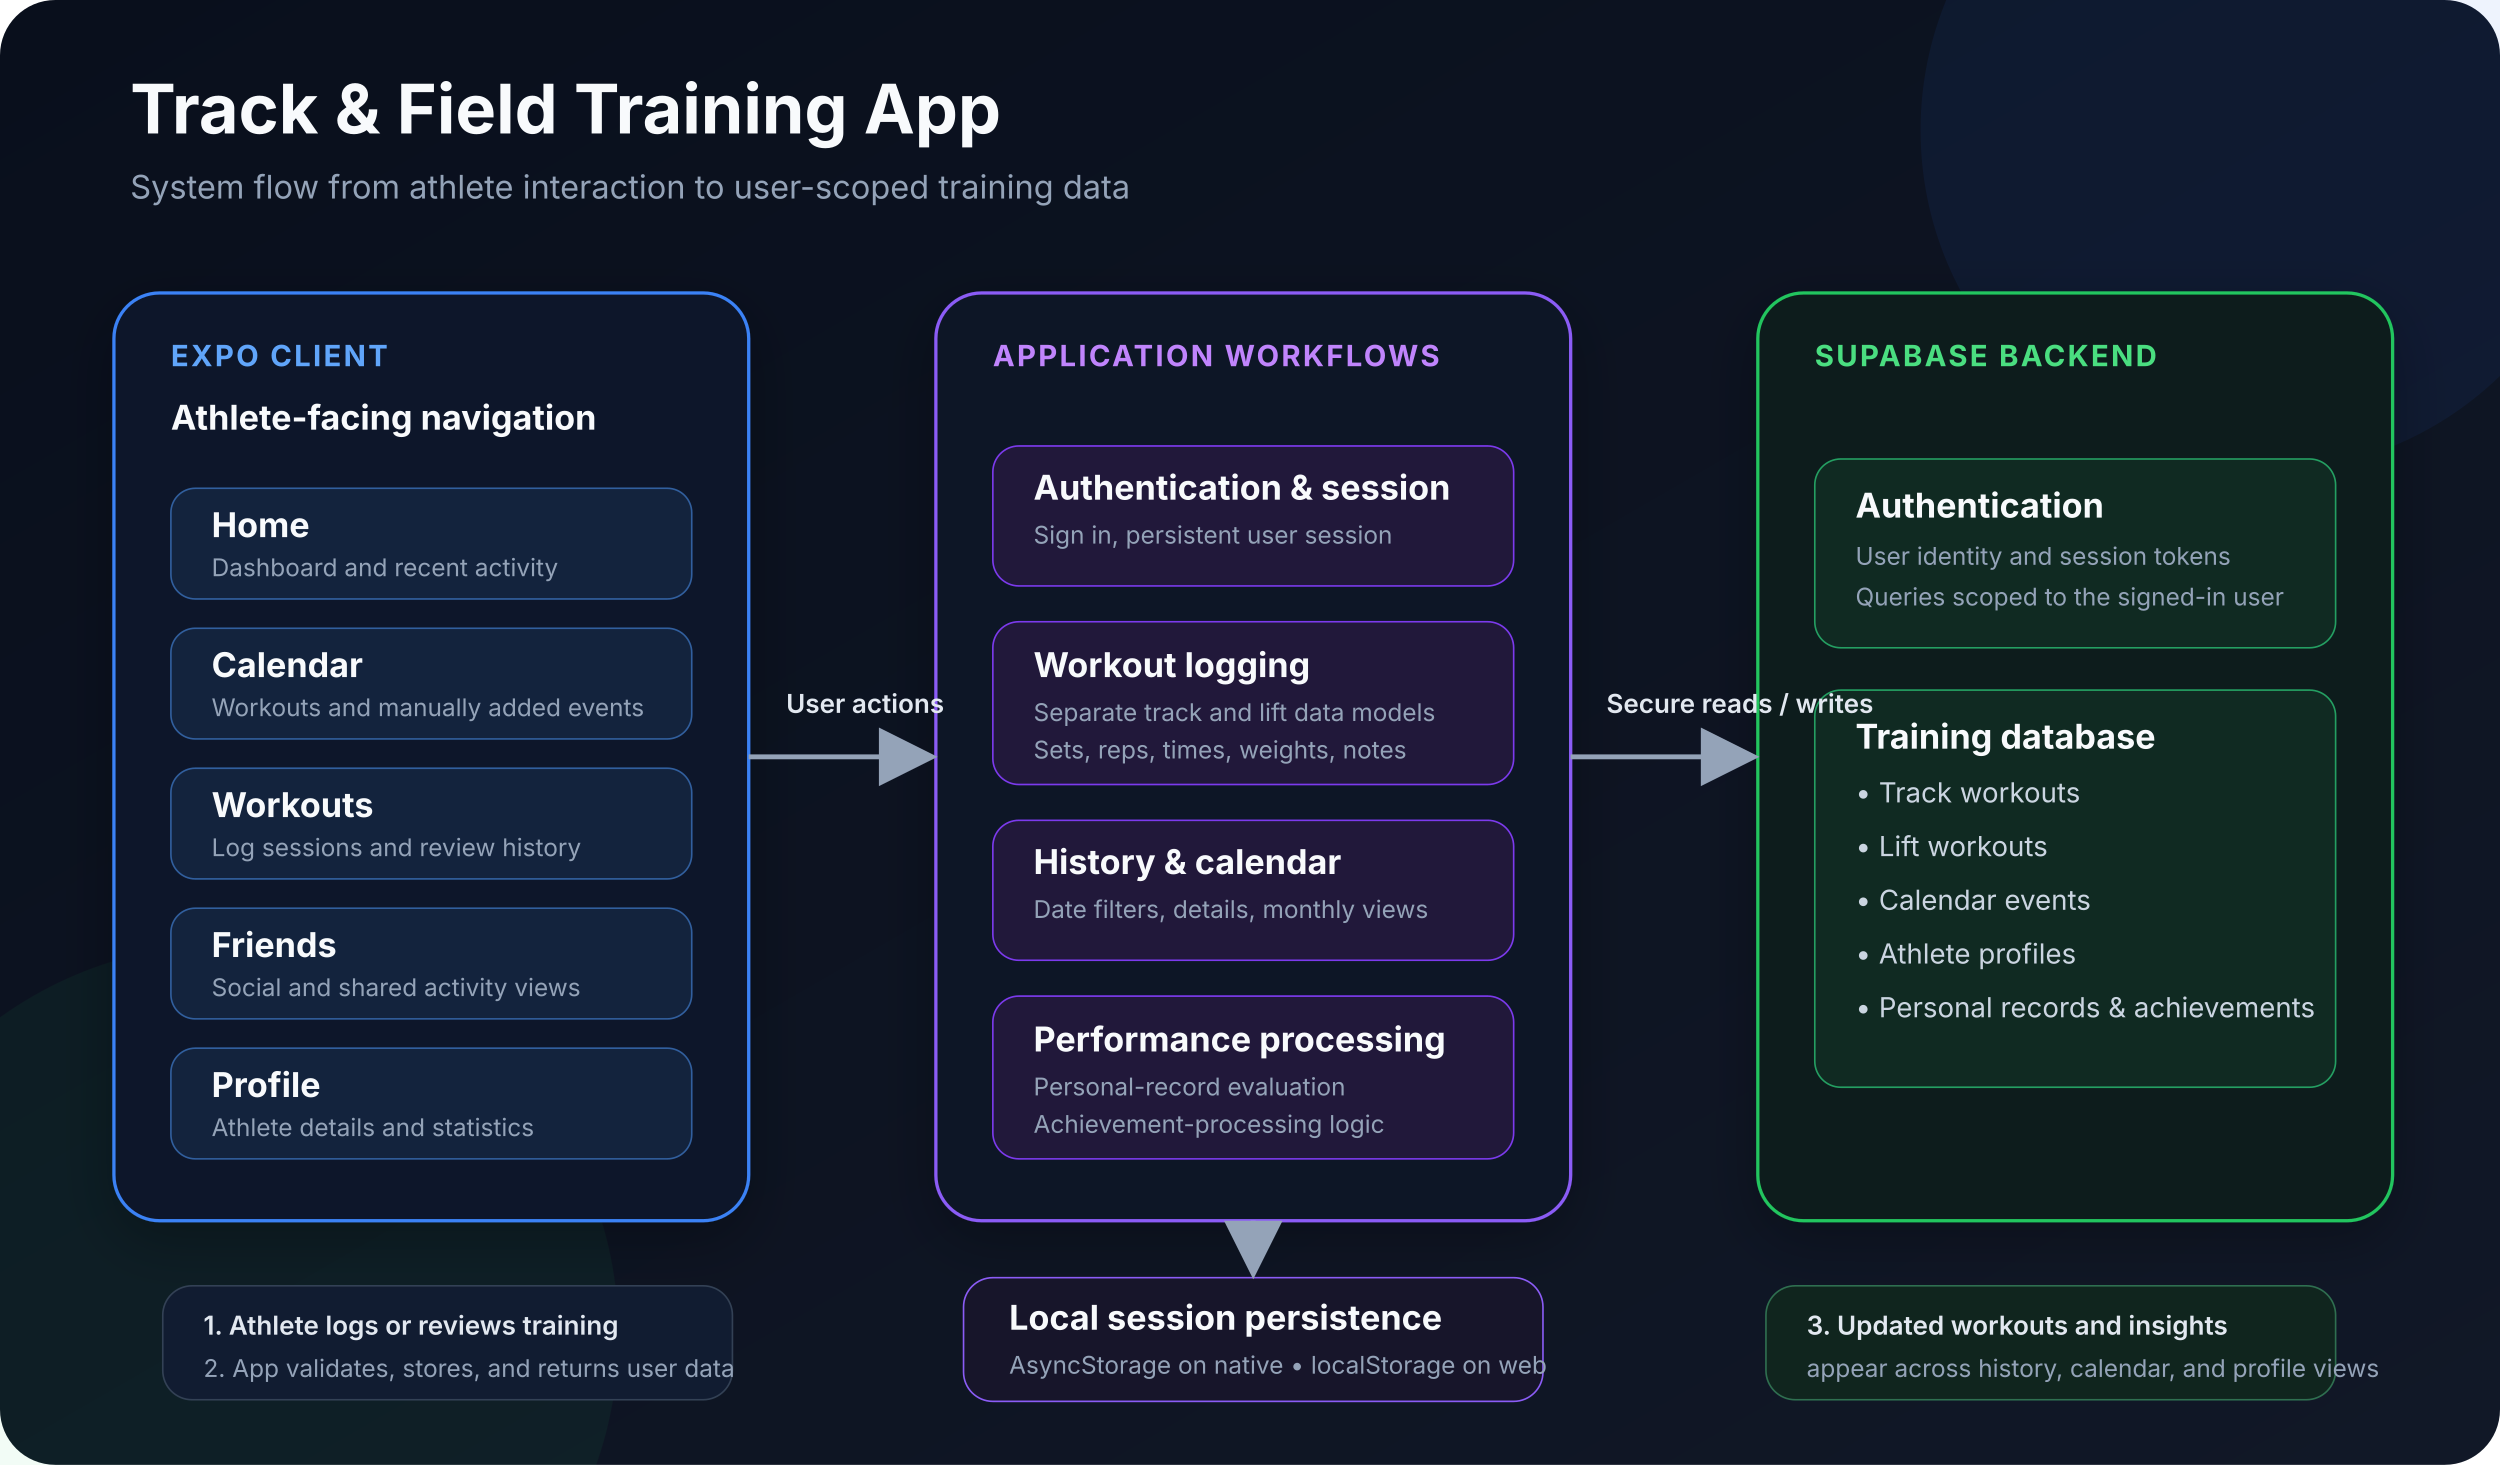
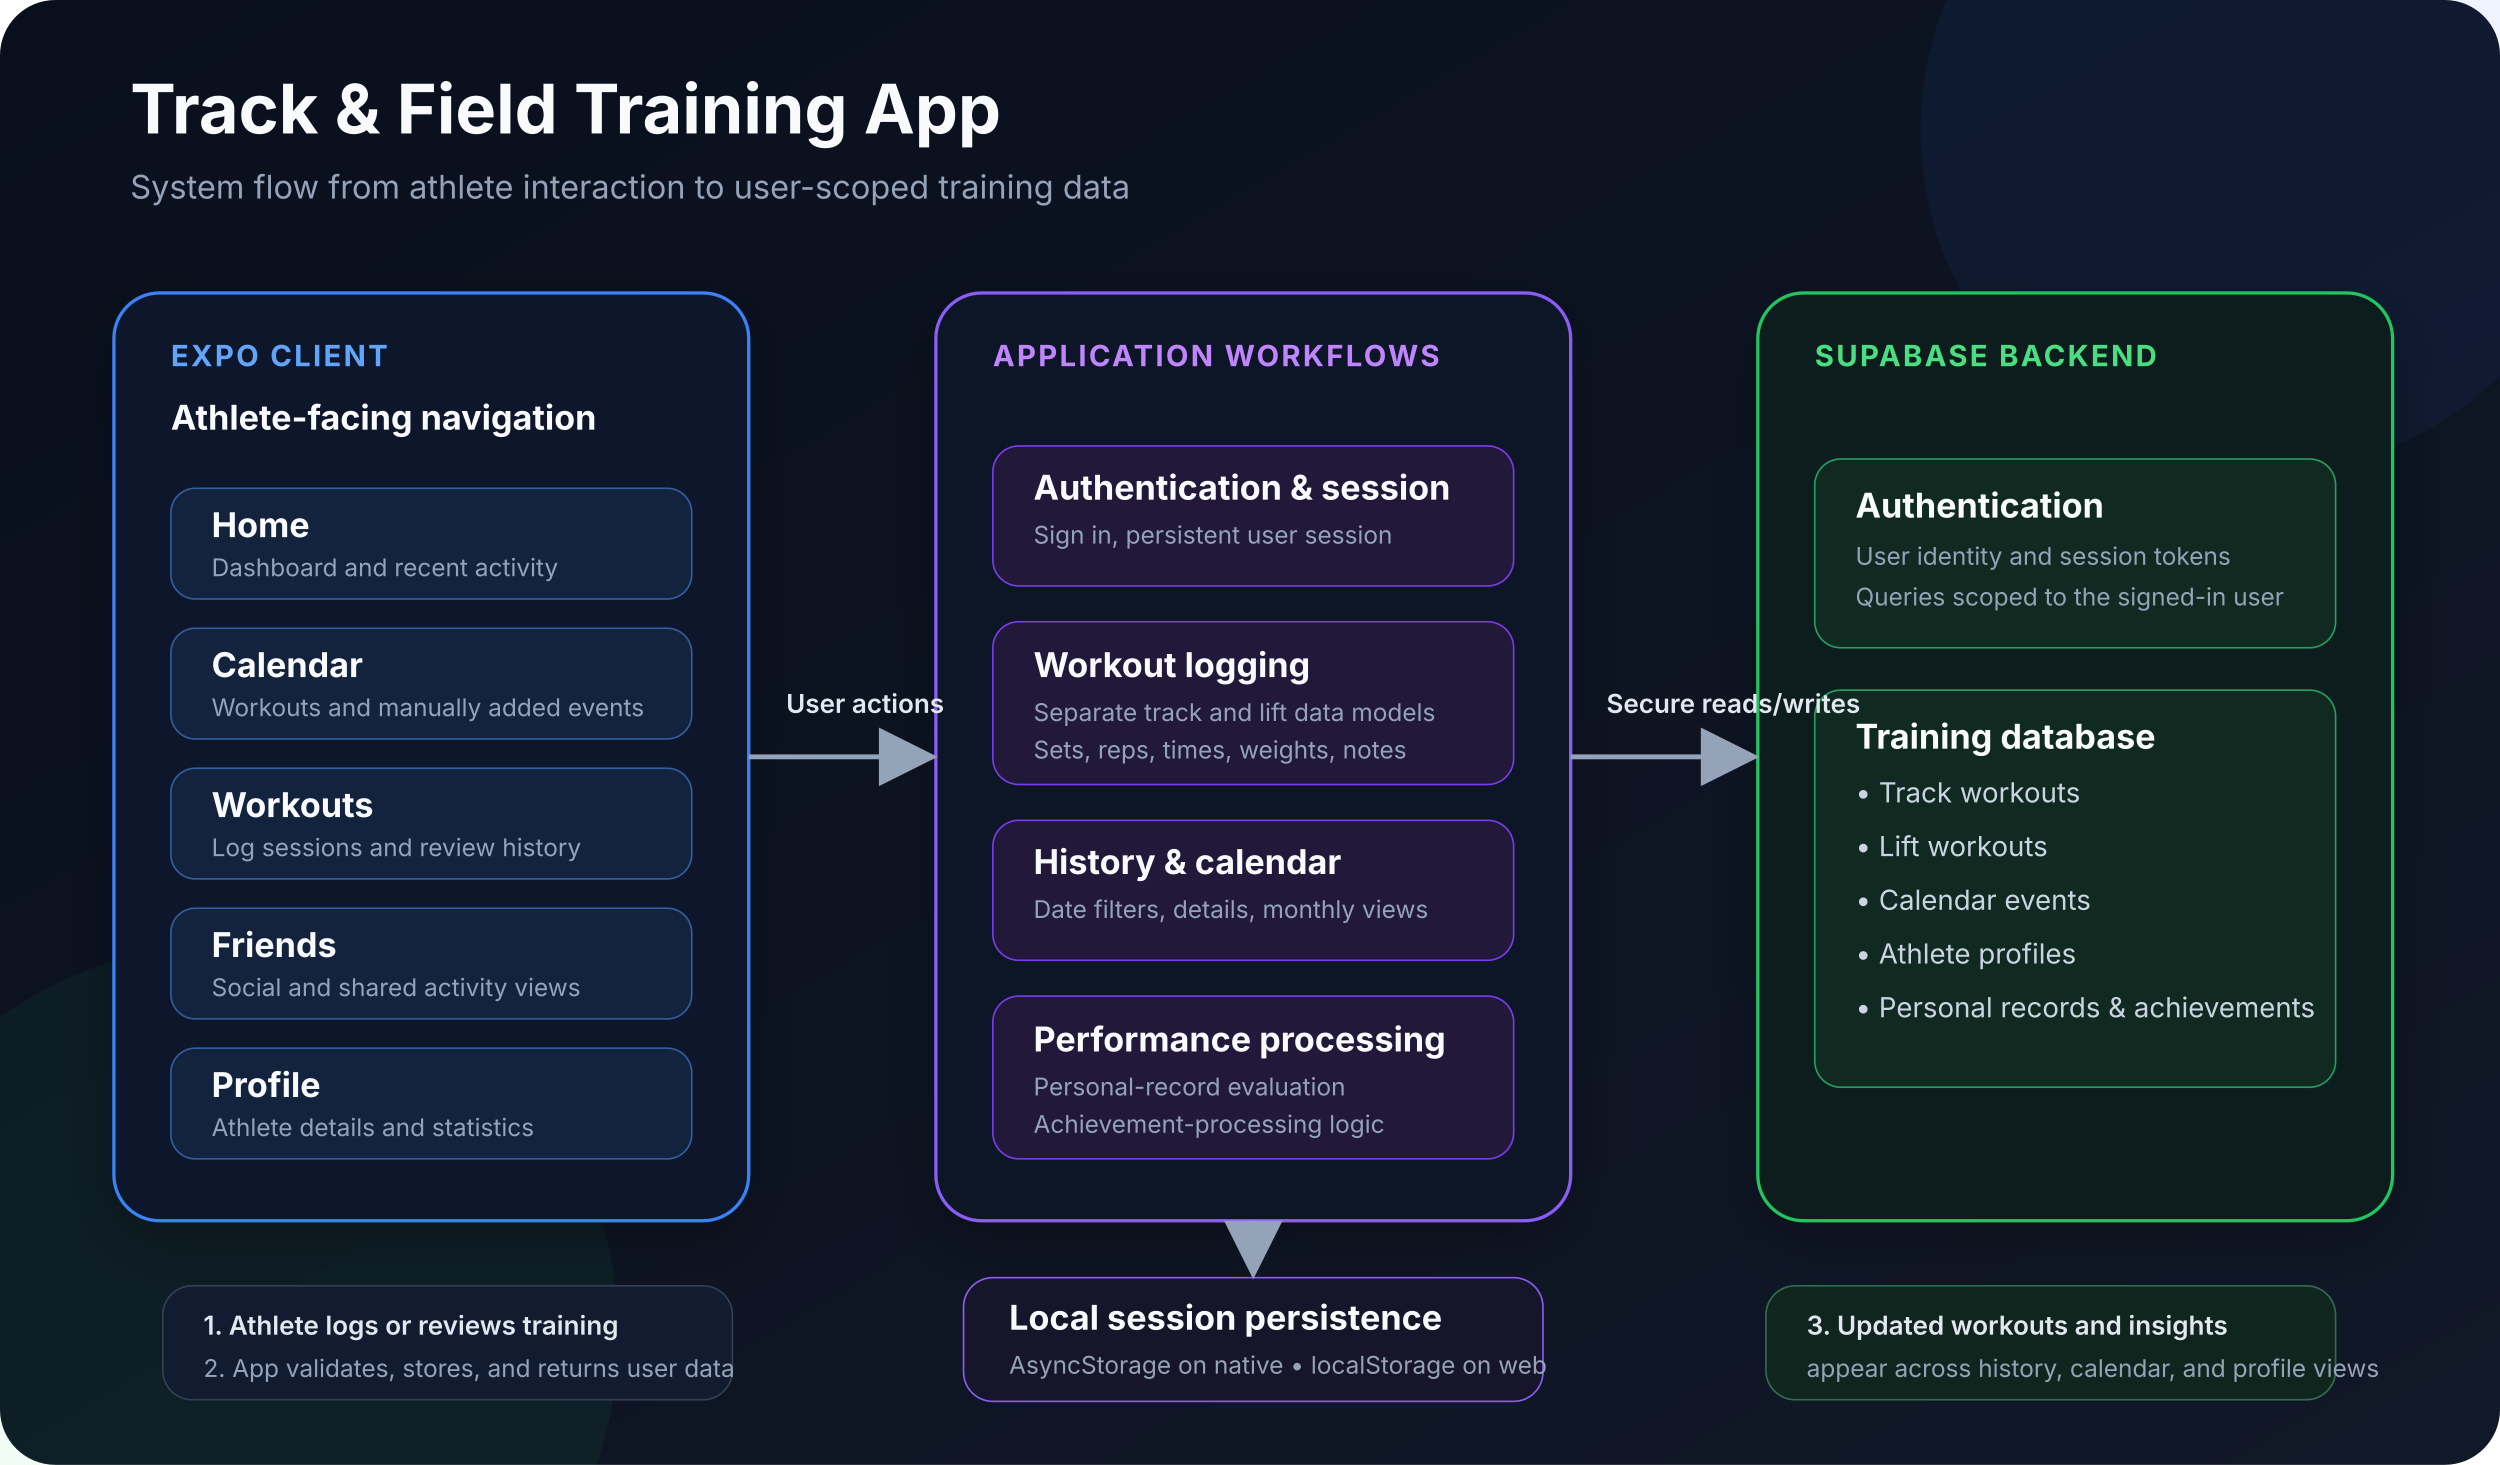
<svg xmlns="http://www.w3.org/2000/svg" width="1536" height="900" viewBox="0 0 1536 900" role="img" aria-labelledby="title desc">
  <defs>
    <linearGradient id="bg" x1="0" y1="0" x2="1" y2="1">
      <stop offset="0" stop-color="#090f1c" />
      <stop offset="1" stop-color="#111827" />
    </linearGradient>
    <filter id="shadow" x="-20%" y="-20%" width="140%" height="140%">
      <feDropShadow dx="0" dy="12" stdDeviation="18" flood-color="#000" flood-opacity="0.28" />
    </filter>
    <marker id="arrow" markerWidth="12" markerHeight="12" refX="10" refY="6" orient="auto" markerUnits="strokeWidth">
      <path d="M0,0 L12,6 L0,12 z" fill="#94a3b8" />
    </marker>
    <style>
      .title { font: 700 42px Inter, ui-sans-serif, system-ui, sans-serif; fill: #f8fafc; }
      .subtitle { font: 400 20px Inter, ui-sans-serif, system-ui, sans-serif; fill: #94a3b8; }
      .section { font: 700 18px Inter, ui-sans-serif, system-ui, sans-serif; letter-spacing: 1.4px; }
      .boxTitle { font: 700 21px Inter, ui-sans-serif, system-ui, sans-serif; fill: #f8fafc; }
      .body { font: 400 17px Inter, ui-sans-serif, system-ui, sans-serif; fill: #cbd5e1; }
      .small { font: 400 15px Inter, ui-sans-serif, system-ui, sans-serif; fill: #94a3b8; }
      .flow { font: 600 16px Inter, ui-sans-serif, system-ui, sans-serif; fill: #e2e8f0; }
    </style>
  </defs>
  <rect width="1536" height="900" rx="34" fill="url(#bg)" />
  <circle cx="1390" cy="80" r="210" fill="#2563eb" opacity="0.08" />
  <circle cx="140" cy="820" r="240" fill="#22c55e" opacity="0.06" />
  <text x="80" y="82" class="title">Track &amp; Field Training App</text>
  <text x="80" y="122" class="subtitle">System flow from athlete interaction to user-scoped training data</text>
  <g filter="url(#shadow)">
    <rect x="70" y="180" width="390" height="570" rx="28" fill="#0f172a" stroke="#3b82f6" stroke-width="2" />
  </g>
  <text x="105" y="225" class="section" fill="#60a5fa">EXPO CLIENT</text>
  <text x="105" y="264" class="boxTitle">Athlete-facing navigation</text>
  <g>
    <rect x="105" y="300" width="320" height="68" rx="15" fill="#13233d" stroke="#315f9e" />
    <text x="130" y="330" class="boxTitle">Home</text>
    <text x="130" y="354" class="small">Dashboard and recent activity</text>
    <rect x="105" y="386" width="320" height="68" rx="15" fill="#13233d" stroke="#315f9e" />
    <text x="130" y="416" class="boxTitle">Calendar</text>
    <text x="130" y="440" class="small">Workouts and manually added events</text>
    <rect x="105" y="472" width="320" height="68" rx="15" fill="#13233d" stroke="#315f9e" />
    <text x="130" y="502" class="boxTitle">Workouts</text>
    <text x="130" y="526" class="small">Log sessions and review history</text>
    <rect x="105" y="558" width="320" height="68" rx="15" fill="#13233d" stroke="#315f9e" />
    <text x="130" y="588" class="boxTitle">Friends</text>
    <text x="130" y="612" class="small">Social and shared activity views</text>
    <rect x="105" y="644" width="320" height="68" rx="15" fill="#13233d" stroke="#315f9e" />
    <text x="130" y="674" class="boxTitle">Profile</text>
    <text x="130" y="698" class="small">Athlete details and statistics</text>
  </g>
  <g filter="url(#shadow)">
    <rect x="575" y="180" width="390" height="570" rx="28" fill="#111827" stroke="#8b5cf6" stroke-width="2" />
  </g>
  <text x="610" y="225" class="section" fill="#c084fc">APPLICATION WORKFLOWS</text>
  <rect x="610" y="274" width="320" height="86" rx="16" fill="#21183a" stroke="#7c3aed" />
  <text x="635" y="307" class="boxTitle">Authentication &amp; session</text>
  <text x="635" y="334" class="small">Sign in, persistent user session</text>
  <rect x="610" y="382" width="320" height="100" rx="16" fill="#21183a" stroke="#7c3aed" />
  <text x="635" y="416" class="boxTitle">Workout logging</text>
  <text x="635" y="443" class="small">Separate track and lift data models</text>
  <text x="635" y="466" class="small">Sets, reps, times, weights, notes</text>
  <rect x="610" y="504" width="320" height="86" rx="16" fill="#21183a" stroke="#7c3aed" />
  <text x="635" y="537" class="boxTitle">History &amp; calendar</text>
  <text x="635" y="564" class="small">Date filters, details, monthly views</text>
  <rect x="610" y="612" width="320" height="100" rx="16" fill="#21183a" stroke="#7c3aed" />
  <text x="635" y="646" class="boxTitle">Performance processing</text>
  <text x="635" y="673" class="small">Personal-record evaluation</text>
  <text x="635" y="696" class="small">Achievement-processing logic</text>
  <g filter="url(#shadow)">
    <rect x="1080" y="180" width="390" height="570" rx="28" fill="#0d1f1a" stroke="#22c55e" stroke-width="2" />
  </g>
  <text x="1115" y="225" class="section" fill="#4ade80">SUPABASE BACKEND</text>
  <rect x="1115" y="282" width="320" height="116" rx="16" fill="#102a22" stroke="#249f62" />
  <text x="1140" y="318" class="boxTitle">Authentication</text>
  <text x="1140" y="347" class="small">User identity and session tokens</text>
  <text x="1140" y="372" class="small">Queries scoped to the signed-in user</text>
  <rect x="1115" y="424" width="320" height="244" rx="16" fill="#102a22" stroke="#249f62" />
  <text x="1140" y="460" class="boxTitle">Training database</text>
  <text x="1140" y="493" class="body">• Track workouts</text>
  <text x="1140" y="526" class="body">• Lift workouts</text>
  <text x="1140" y="559" class="body">• Calendar events</text>
  <text x="1140" y="592" class="body">• Athlete profiles</text>
  <text x="1140" y="625" class="body">• Personal records &amp; achievements</text>
  <line x1="460" y1="465" x2="570" y2="465" stroke="#94a3b8" stroke-width="3" marker-end="url(#arrow)" />
  <line x1="965" y1="465" x2="1075" y2="465" stroke="#94a3b8" stroke-width="3" marker-end="url(#arrow)" />
  <text x="483" y="438" class="flow">User actions</text>
-   <text x="987" y="438" class="flow">Secure reads / writes</text>
+   <text x="987" y="438" class="flow">Secure reads/writes</text>
  <rect x="592" y="785" width="356" height="76" rx="18" fill="#17152a" stroke="#8b5cf6" />
  <text x="620" y="817" class="boxTitle">Local session persistence</text>
  <text x="620" y="844" class="small">AsyncStorage on native • localStorage on web</text>
  <line x1="770" y1="750" x2="770" y2="780" stroke="#a78bfa" stroke-width="3" marker-end="url(#arrow)" />
  <rect x="100" y="790" width="350" height="70" rx="18" fill="#111c31" stroke="#334155" />
  <text x="125" y="820" class="flow">1. Athlete logs or reviews training</text>
  <text x="125" y="846" class="small">2. App validates, stores, and returns user data</text>
  <rect x="1085" y="790" width="350" height="70" rx="18" fill="#10251e" stroke="#2f6f50" />
  <text x="1110" y="820" class="flow">3. Updated workouts and insights</text>
  <text x="1110" y="846" class="small">appear across history, calendar, and profile views</text>
</svg>
